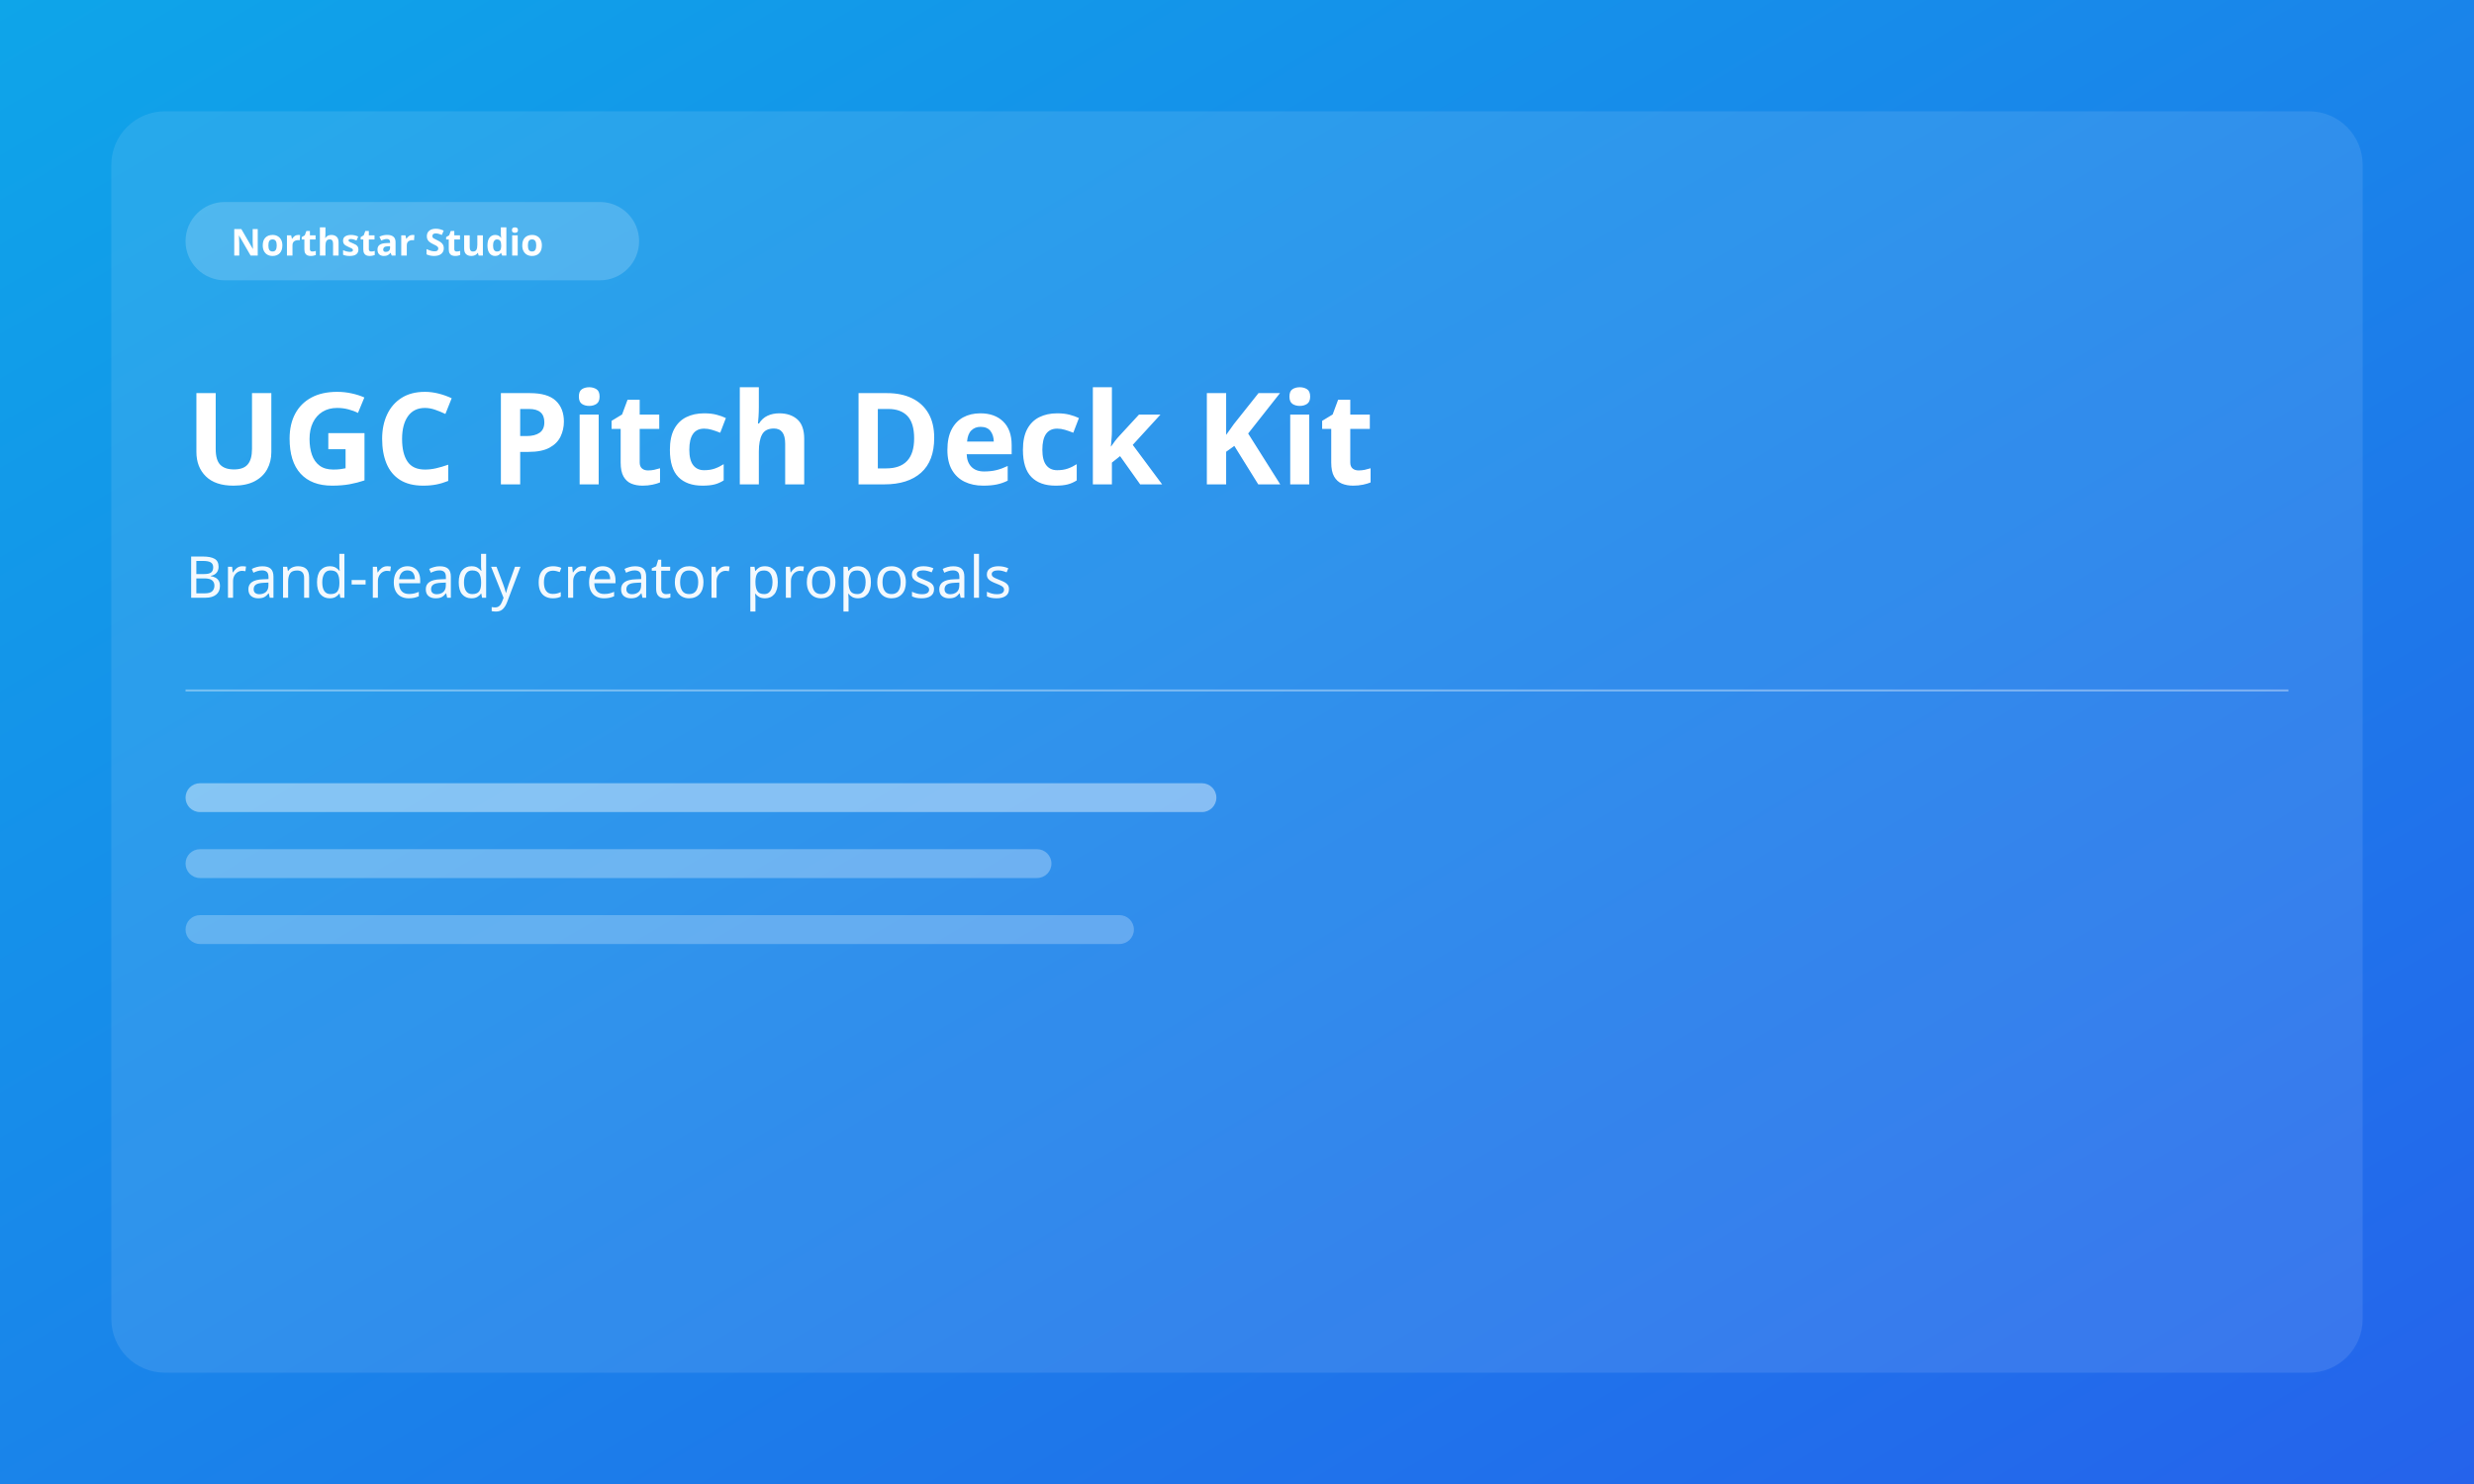
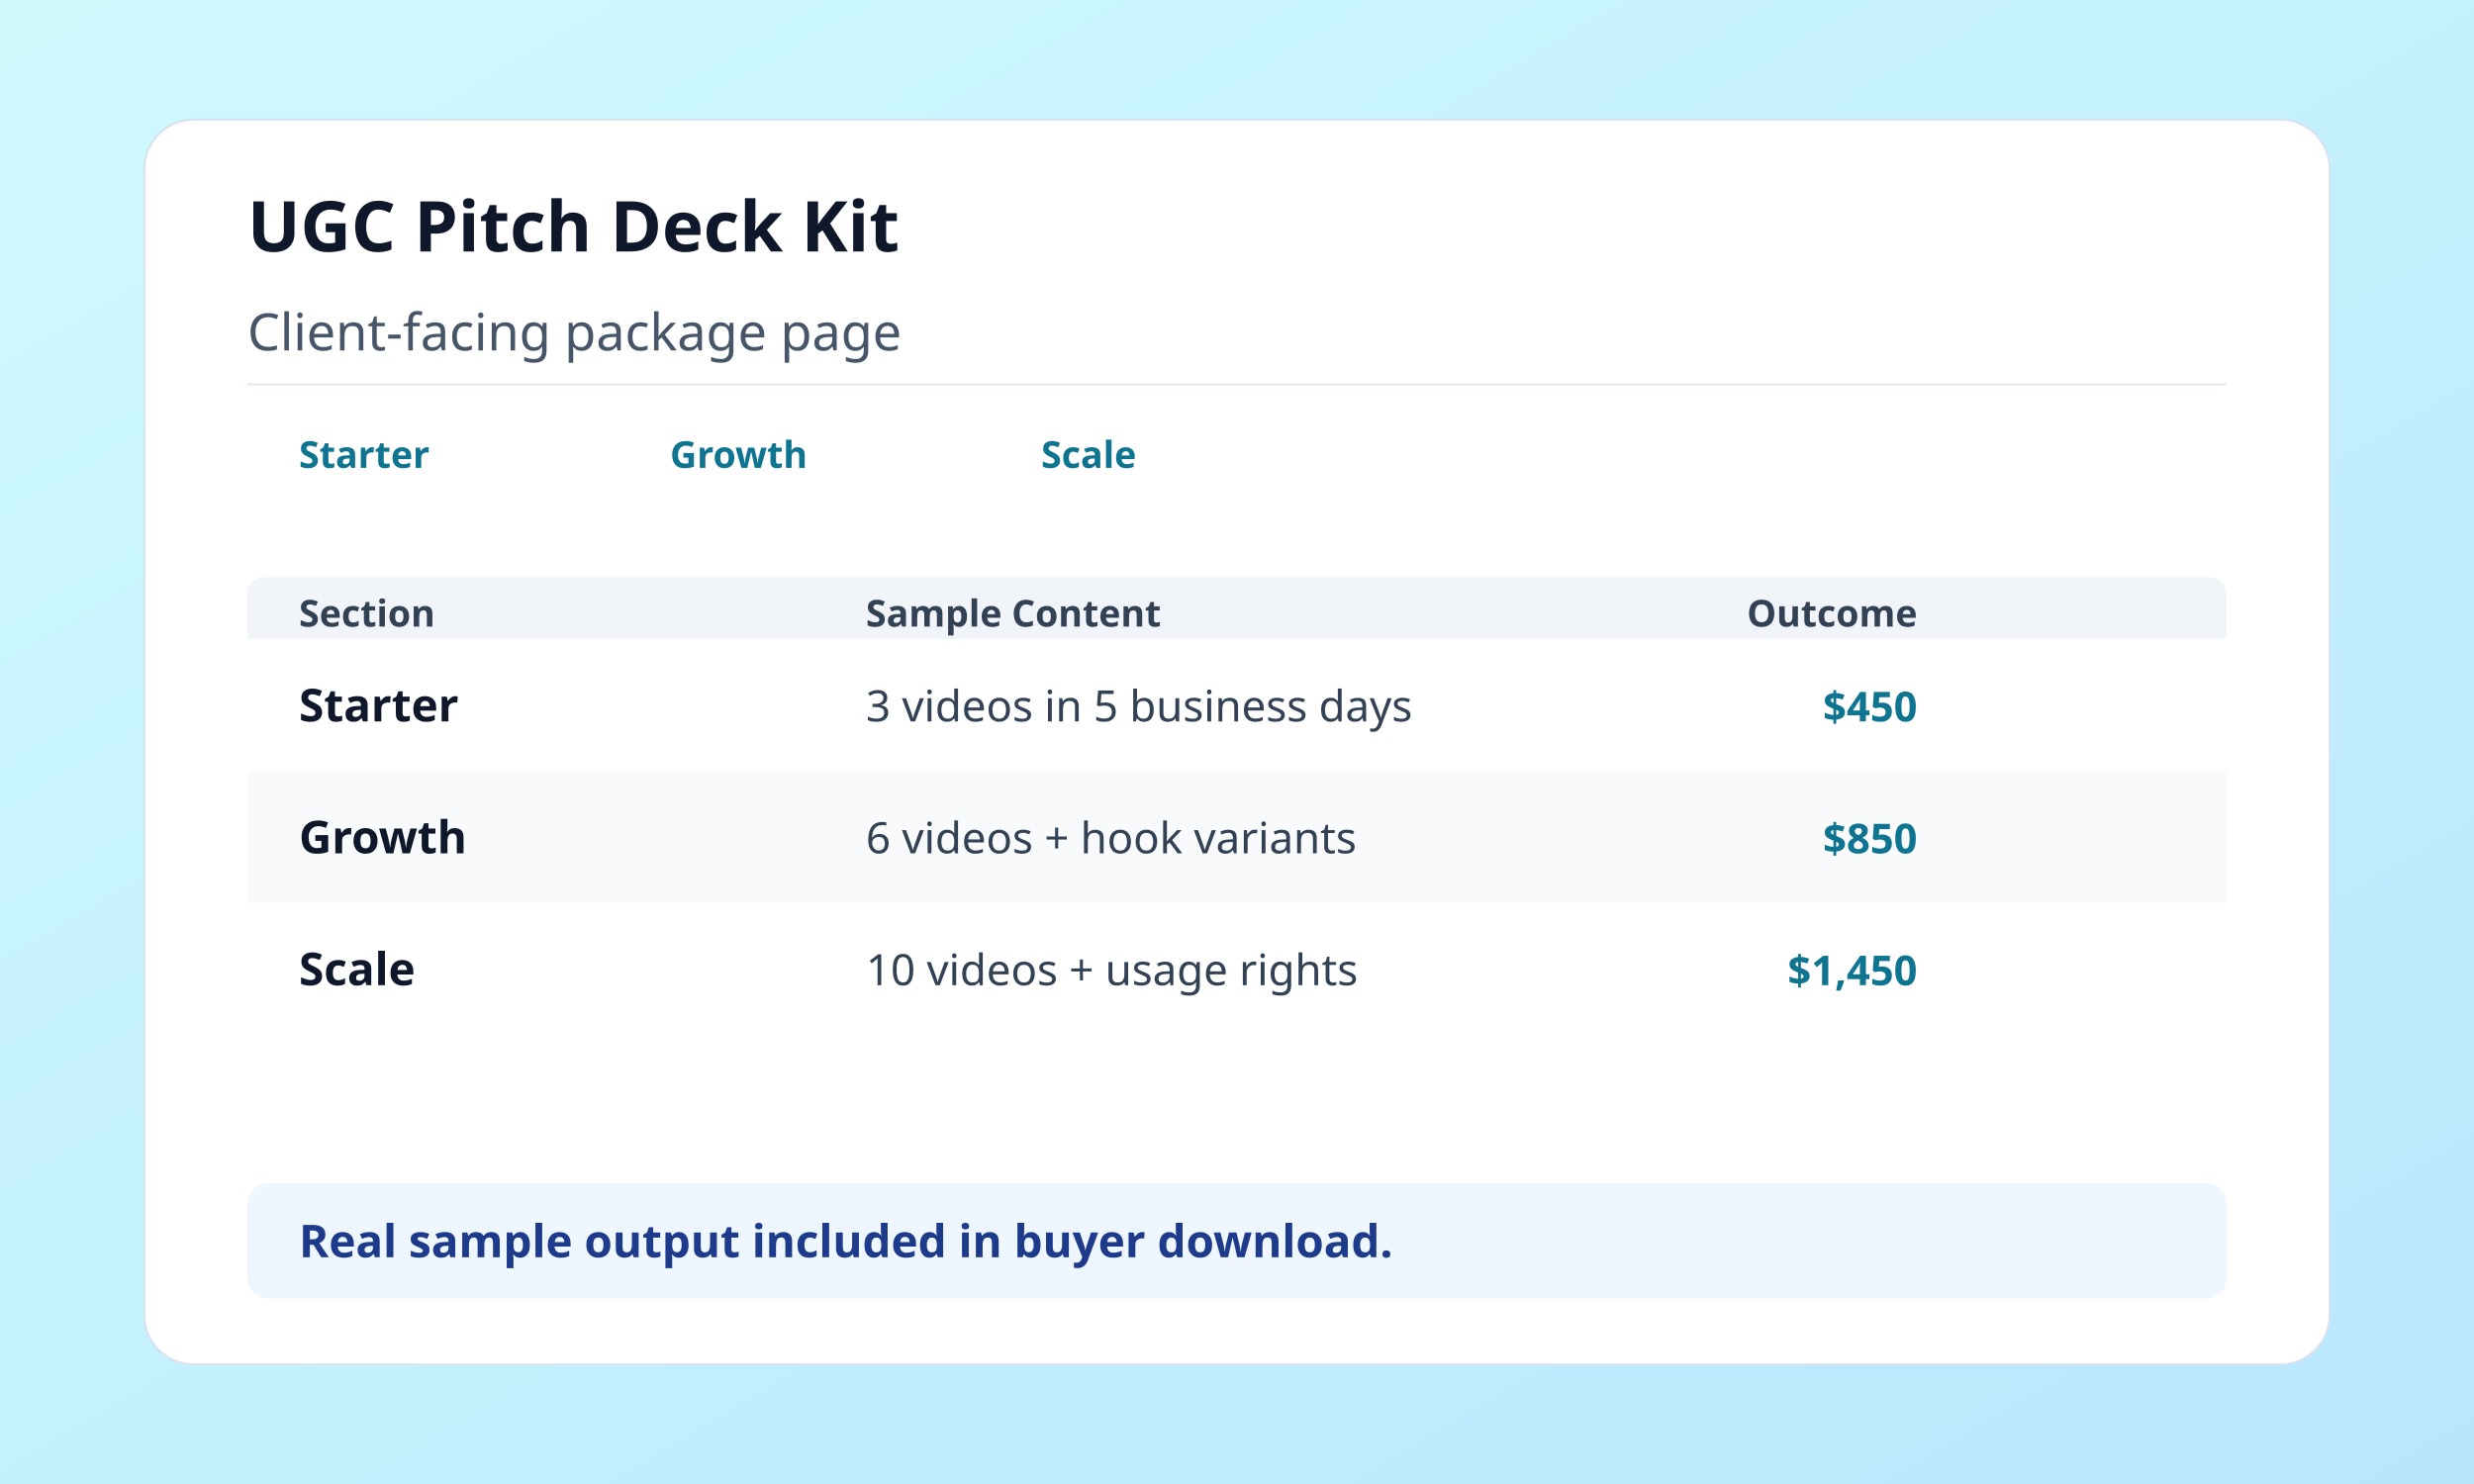
<svg xmlns="http://www.w3.org/2000/svg" width="1200" height="720" viewBox="0 0 1200 720" role="img" aria-label="UGC Pitch Deck Kit">
  <defs>
    <linearGradient id="bg" x1="0" y1="0" x2="1" y2="1">
-       <stop offset="0%" stop-color="#0ea5e9" />
-       <stop offset="100%" stop-color="#2563eb" />
+       <stop offset="0%" stop-color="#cffafe" />
+       <stop offset="100%" stop-color="#bae6fd" />
    </linearGradient>
  </defs>
  <rect width="1200" height="720" fill="url(#bg)" />
-   <rect x="54" y="54" width="1092" height="612" rx="26" fill="rgba(255,255,255,0.10)" />
-   <rect x="90" y="98" width="220" height="38" rx="19" fill="rgba(255,255,255,0.18)" />
-   <text x="112" y="124" fill="white" font-size="18" font-family="Avenir Next,Segoe UI,sans-serif" font-weight="700">Northstar Studio</text>
-   <text x="90" y="235" fill="white" font-size="62" font-family="Avenir Next,Segoe UI,sans-serif" font-weight="800">UGC Pitch Deck Kit</text>
-   <text x="90" y="290" fill="white" font-size="28" font-family="Avenir Next,Segoe UI,sans-serif" opacity="0.94">Brand-ready creator proposals</text>
-   <line x1="90" y1="335" x2="1110" y2="335" stroke="rgba(255,255,255,0.35)" />
-   <rect x="90" y="380" width="500" height="14" rx="7" fill="rgba(255,255,255,0.42)" />
-   <rect x="90" y="412" width="420" height="14" rx="7" fill="rgba(255,255,255,0.30)" />
-   <rect x="90" y="444" width="460" height="14" rx="7" fill="rgba(255,255,255,0.25)" />
+   <rect x="70" y="58" width="1060" height="604" rx="24" fill="#ffffff" stroke="#d8e1ef" />
+   <text x="120" y="122" fill="#0f172a" font-size="34" font-family="Avenir Next,Segoe UI,sans-serif" font-weight="800">UGC Pitch Deck Kit</text>
+   <text x="120" y="170" fill="#475569" font-size="25" font-family="Avenir Next,Segoe UI,sans-serif">Client-facing package page</text>
+   <rect x="120" y="186" width="960" height="1" fill="#e2e8f0" />
+   <rect x="130" y="205" width="164" height="34" rx="17" fill="#ffffff" />
+   <text x="145" y="227" fill="#0e7490" font-size="18" font-family="Avenir Next,Segoe UI,sans-serif" font-weight="700">Starter</text>
+   <rect x="310" y="205" width="164" height="34" rx="17" fill="#ffffff" />
+   <text x="325" y="227" fill="#0e7490" font-size="18" font-family="Avenir Next,Segoe UI,sans-serif" font-weight="700">Growth</text>
+   <rect x="490" y="205" width="164" height="34" rx="17" fill="#ffffff" />
+   <text x="505" y="227" fill="#0e7490" font-size="18" font-family="Avenir Next,Segoe UI,sans-serif" font-weight="700">Scale</text>
+   <rect x="120" y="280" width="960" height="36" rx="8" fill="#f1f5f9" />
+   <text x="145" y="304" fill="#334155" font-size="18" font-family="Avenir Next,Segoe UI,sans-serif" font-weight="700">Section</text>
+   <text x="420" y="304" fill="#334155" font-size="18" font-family="Avenir Next,Segoe UI,sans-serif" font-weight="700">Sample Content</text>
+   <text x="930" y="304" fill="#334155" font-size="18" font-family="Avenir Next,Segoe UI,sans-serif" font-weight="700" text-anchor="end">Outcome</text>
+   <rect x="120" y="310" width="960" height="64" fill="#ffffff" />
+   <text x="145" y="350" fill="#0f172a" font-size="22" font-family="Avenir Next,Segoe UI,sans-serif" font-weight="700">Starter</text>
+   <text x="420" y="350" fill="#334155" font-size="21" font-family="Avenir Next,Segoe UI,sans-serif">3 videos in 5 business days</text>
+   <text x="930" y="350" fill="#0e7490" font-size="20" font-family="Avenir Next,Segoe UI,sans-serif" font-weight="700" text-anchor="end">$450</text>
+   <rect x="120" y="374" width="960" height="64" fill="#f8fafc" />
+   <text x="145" y="414" fill="#0f172a" font-size="22" font-family="Avenir Next,Segoe UI,sans-serif" font-weight="700">Growth</text>
+   <text x="420" y="414" fill="#334155" font-size="21" font-family="Avenir Next,Segoe UI,sans-serif">6 videos + hook variants</text>
+   <text x="930" y="414" fill="#0e7490" font-size="20" font-family="Avenir Next,Segoe UI,sans-serif" font-weight="700" text-anchor="end">$850</text>
+   <rect x="120" y="438" width="960" height="64" fill="#ffffff" />
+   <text x="145" y="478" fill="#0f172a" font-size="22" font-family="Avenir Next,Segoe UI,sans-serif" font-weight="700">Scale</text>
+   <text x="420" y="478" fill="#334155" font-size="21" font-family="Avenir Next,Segoe UI,sans-serif">10 videos + usage rights</text>
+   <text x="930" y="478" fill="#0e7490" font-size="20" font-family="Avenir Next,Segoe UI,sans-serif" font-weight="700" text-anchor="end">$1,450</text>
+   <rect x="120" y="574" width="960" height="56" rx="10" fill="#eef6ff" />
+   <text x="145" y="610" fill="#1e3a8a" font-size="22" font-family="Avenir Next,Segoe UI,sans-serif" font-weight="700">Real sample output included in buyer download.</text>
</svg>
